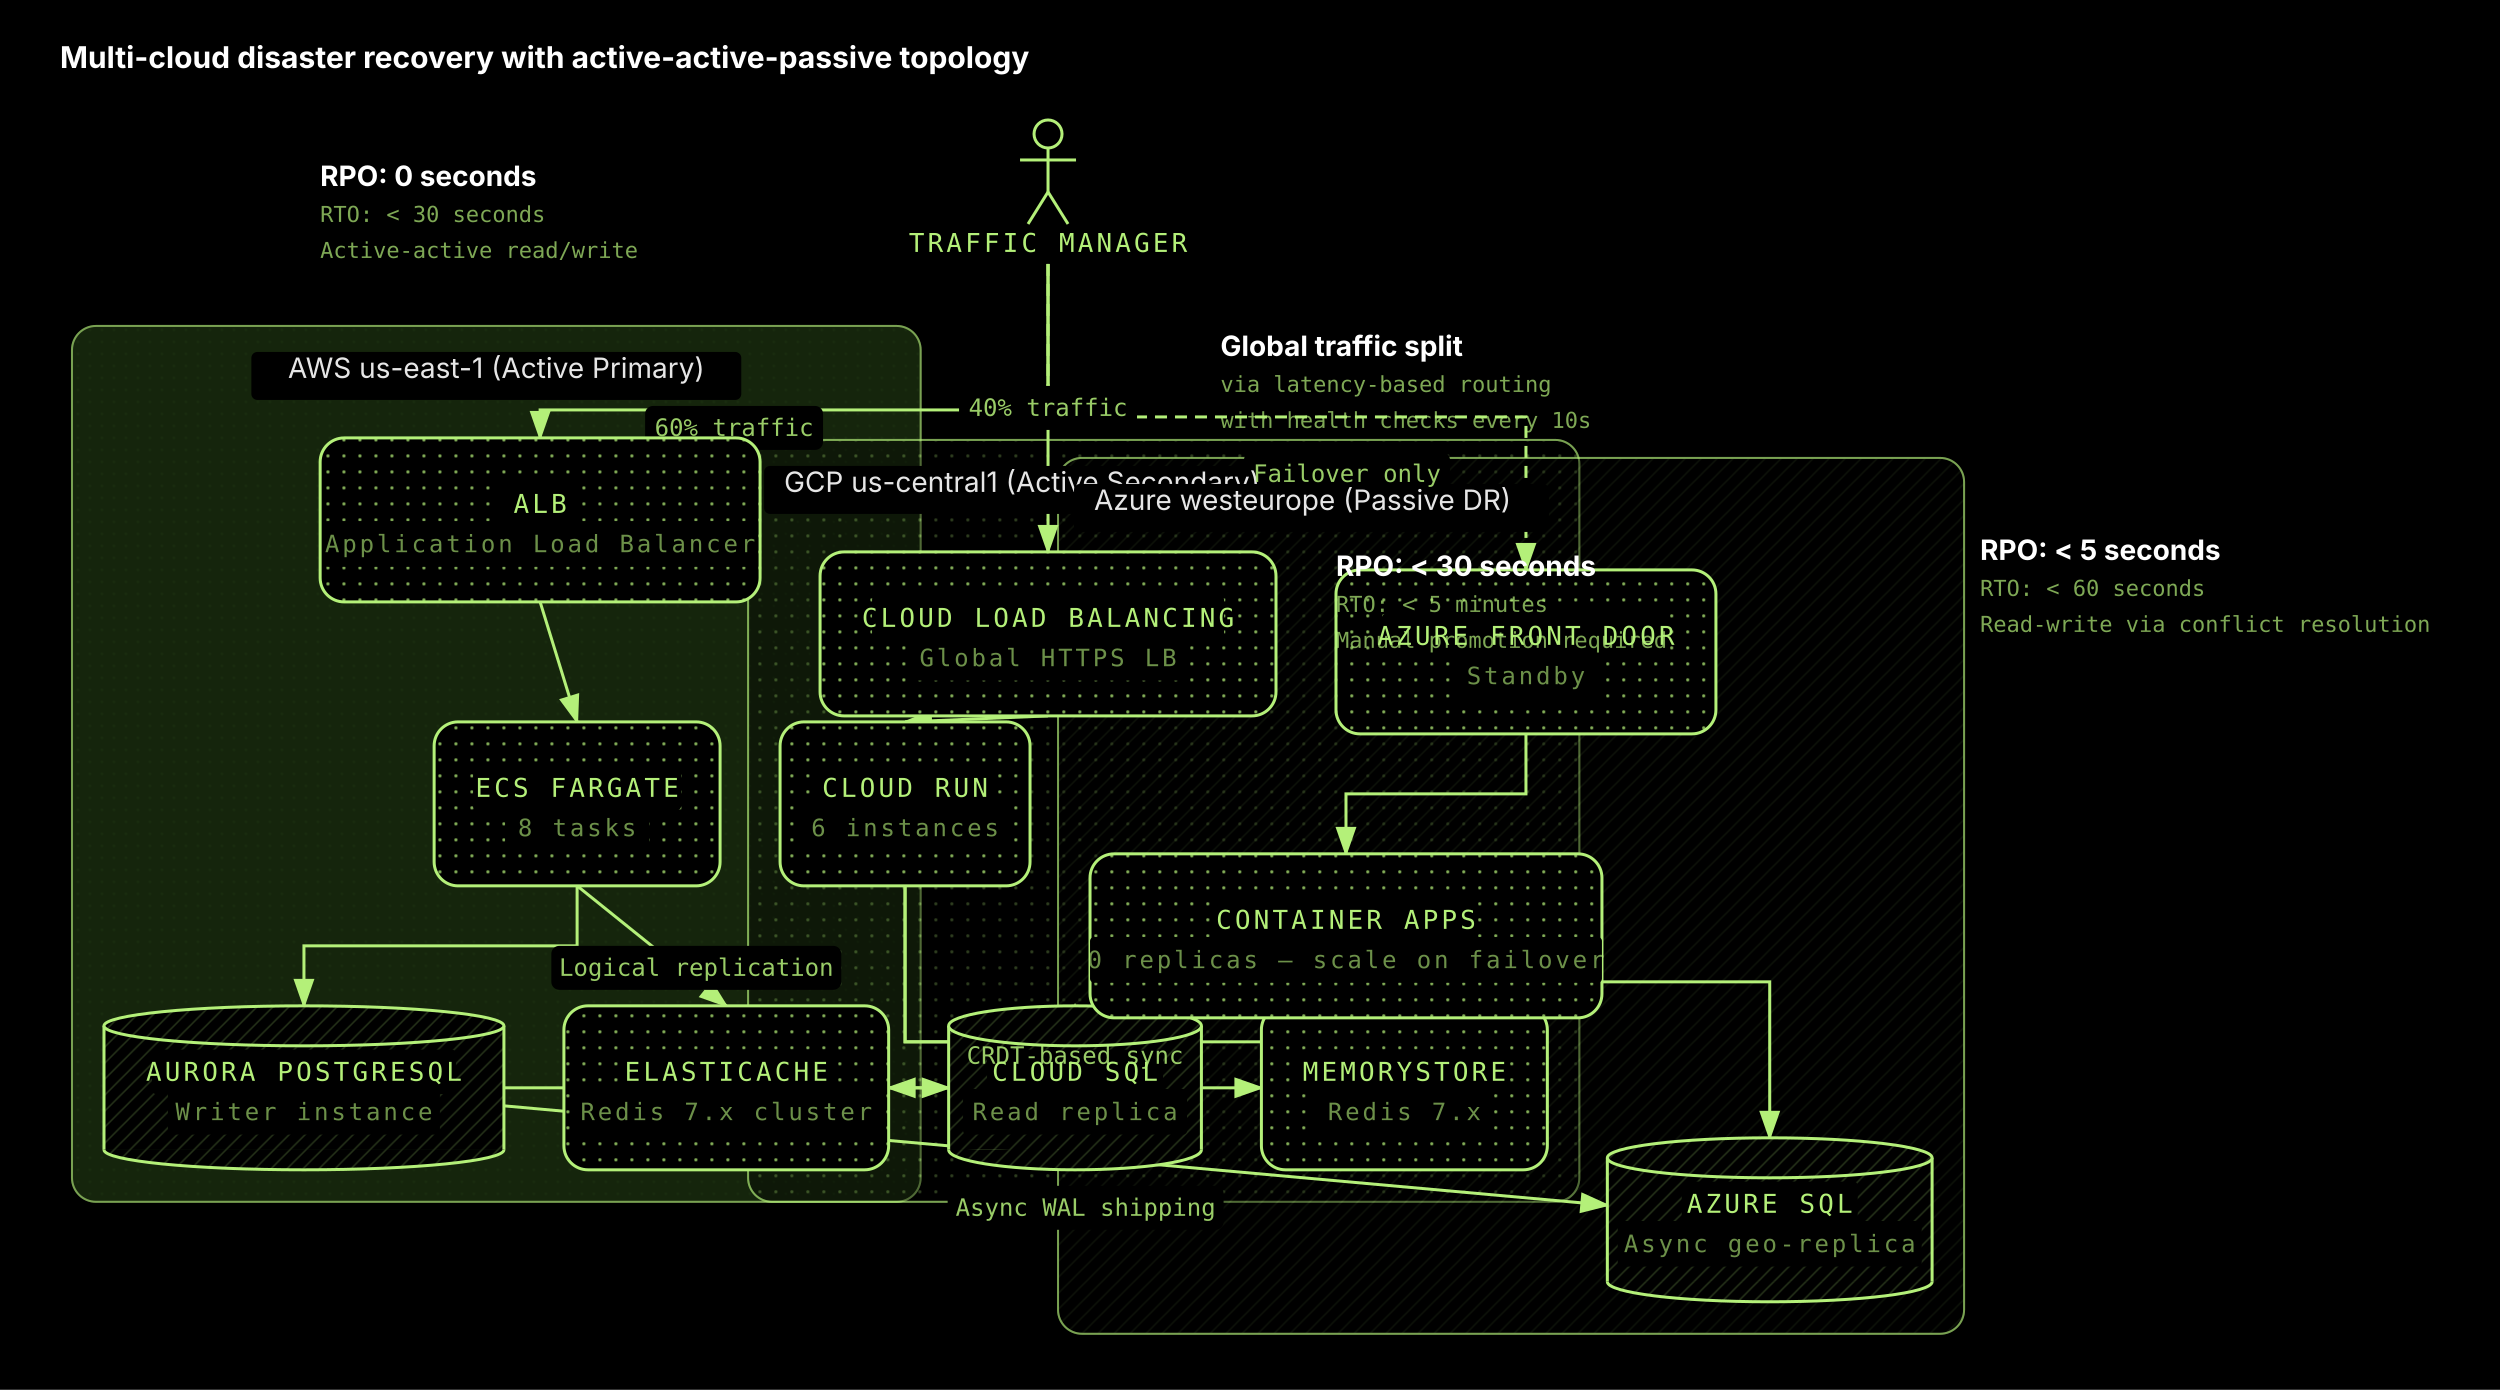
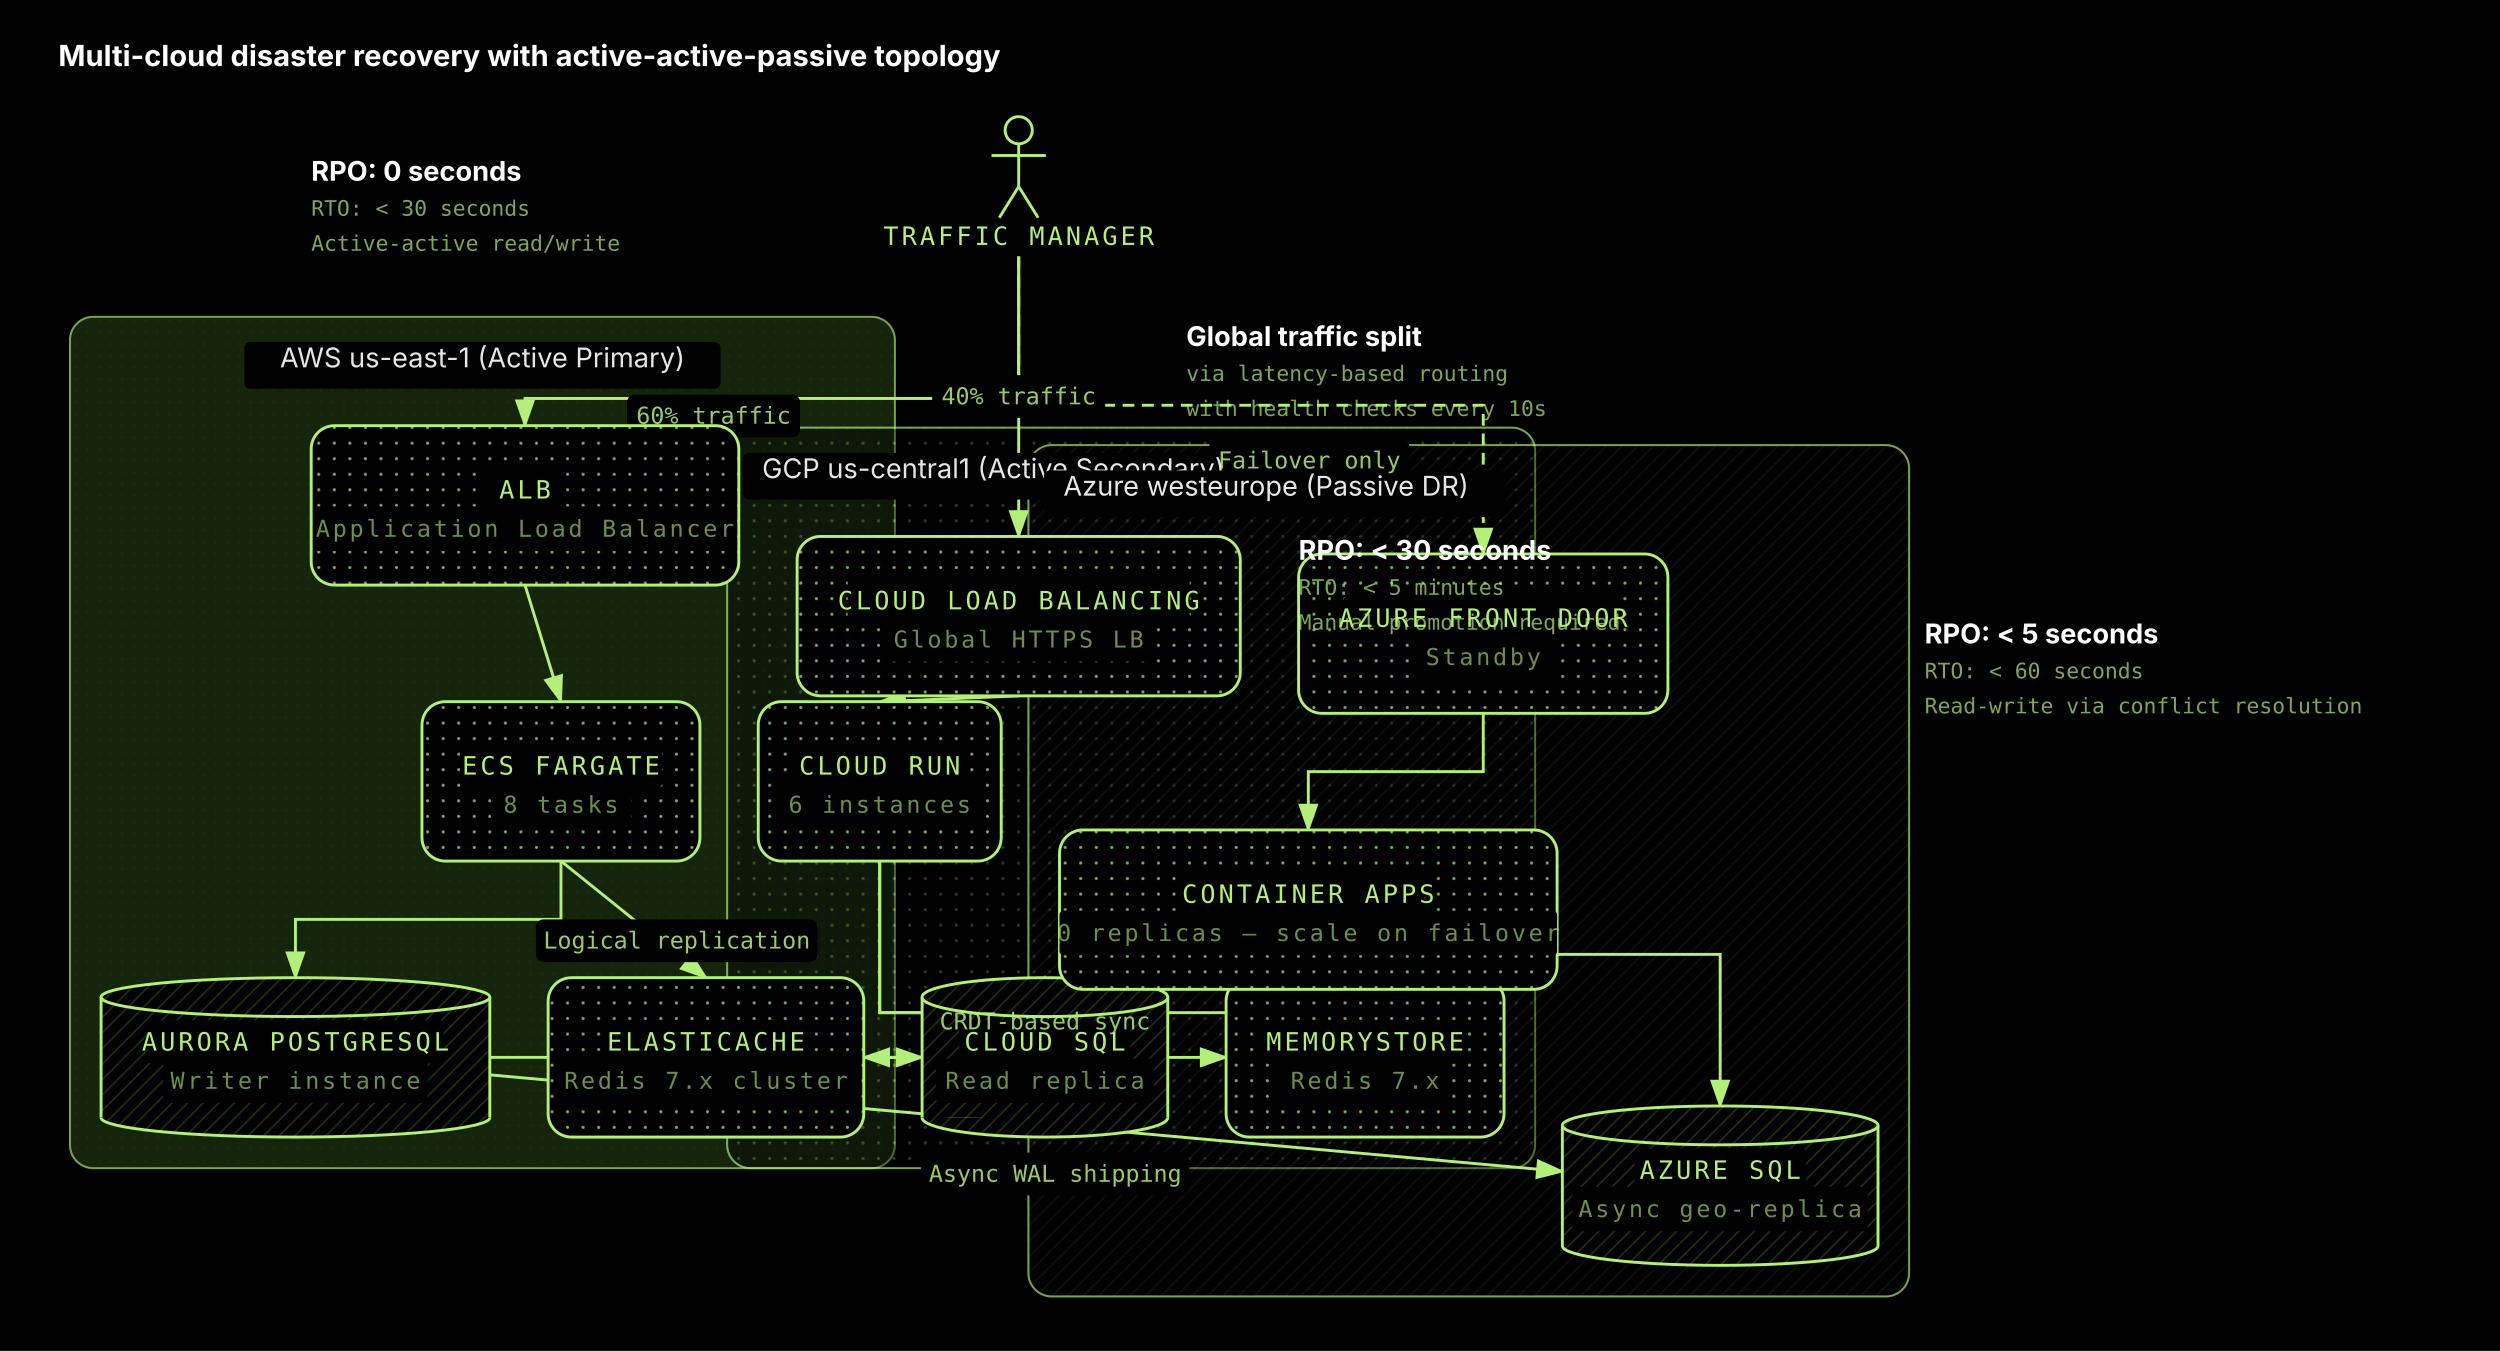
- <svg xmlns="http://www.w3.org/2000/svg" viewBox="0 0 1250.2 695" width="1250.2" height="695">
+ <svg xmlns="http://www.w3.org/2000/svg" viewBox="0 0 1286.2 695" width="1286.2" height="695">
  <defs>
    <pattern id="dotgrid" width="8" height="8" patternUnits="userSpaceOnUse">
      <rect width="8" height="8" fill="#000000" />
      <circle cx="4" cy="4" r="0.8" fill="#b4f079" opacity="0.7" />
    </pattern>
    <pattern id="crosshatch" width="8" height="8" patternUnits="userSpaceOnUse">
      <rect width="8" height="8" fill="#000000" />
      <path d="M0 8L8 0M-1 1L1 -1M7 9L9 7" stroke="#b4f079" stroke-width="0.8" opacity="0.2" />
    </pattern>
    <pattern id="hero" width="6" height="6" patternUnits="userSpaceOnUse">
      <rect width="6" height="6" fill="#3d6b23" />
      <circle cx="3" cy="3" r="0.6" fill="#5a9a35" opacity="0.5" />
    </pattern>
    <marker id="arrowhead" markerWidth="10" markerHeight="7" refX="9" refY="3.5" orient="auto" markerUnits="strokeWidth">
      <polygon points="0 0, 10 3.5, 0 7" fill="#b4f079" />
    </marker>
    <marker id="arrowhead-reverse" markerWidth="10" markerHeight="7" refX="1" refY="3.5" orient="auto" markerUnits="strokeWidth">
      <polygon points="10 0, 0 3.5, 10 7" fill="#b4f079" />
    </marker>
  </defs>
  <rect width="100%" height="100%" fill="#000000" />
  <g class="diagram">
    <text x="30" y="34" font-family="'Inter', 'Helvetica Neue', Arial, sans-serif" font-size="15" fill="#ffffff" font-weight="700">Multi-cloud disaster recovery with active-active-passive topology</text>
    <rect x="36" y="163" width="424.4" height="438" rx="12" fill="url(#hero)" stroke="#b4f079" stroke-width="1" opacity="0.35" />
    <rect x="36" y="163" width="424.4" height="438" rx="12" fill="none" stroke="#b4f079" stroke-width="1" opacity="0.5" />
    <rect x="374.1" y="220" width="415.7" height="381" rx="12" fill="url(#dotgrid)" stroke="#b4f079" stroke-width="1" opacity="0.35" />
    <rect x="374.1" y="220" width="415.7" height="381" rx="12" fill="none" stroke="#b4f079" stroke-width="1" opacity="0.5" />
    <rect x="529.1" y="229" width="453.1" height="438" rx="12" fill="url(#crosshatch)" stroke="#b4f079" stroke-width="1" opacity="0.35" />
    <rect x="529.1" y="229" width="453.1" height="438" rx="12" fill="none" stroke="#b4f079" stroke-width="1" opacity="0.5" />
    <polyline points="524.1,132 524.1,205 270.1,205 270.1,219" fill="none" stroke="#b4f079" stroke-width="1.5" marker-end="url(#arrowhead)" />
    <line x1="524.1" y1="132" x2="524.1" y2="276" stroke="#b4f079" stroke-width="1.5" marker-end="url(#arrowhead)" />
    <polyline points="524.1,132 524.1,208.5 763.1,208.5 763.1,285" fill="none" stroke="#b4f079" stroke-width="1.5" stroke-dasharray="6 4" marker-end="url(#arrowhead)" />
    <line x1="252" y1="544" x2="474.4" y2="544" stroke="#b4f079" stroke-width="1.5" marker-end="url(#arrowhead)" />
    <line x1="252" y1="553.004" x2="803.8" y2="602.689" stroke="#b4f079" stroke-width="1.5" marker-end="url(#arrowhead)" />
    <line x1="444.4" y1="544" x2="630.8" y2="544" stroke="#b4f079" stroke-width="1.5" marker-start="url(#arrowhead-reverse)" marker-end="url(#arrowhead)" />
    <line x1="270.1" y1="301" x2="288.6" y2="361" stroke="#b4f079" stroke-width="1.5" marker-end="url(#arrowhead)" />
    <polyline points="288.6,443 288.6,473 152,473 152,503" fill="none" stroke="#b4f079" stroke-width="1.5" marker-end="url(#arrowhead)" />
    <line x1="288.6" y1="443" x2="363.2" y2="503" stroke="#b4f079" stroke-width="1.5" marker-end="url(#arrowhead)" />
    <line x1="524.1" y1="358" x2="452.6" y2="361" stroke="#b4f079" stroke-width="1.5" marker-end="url(#arrowhead)" />
    <polyline points="452.6,443 452.6,521 537.6,521 537.6,503" fill="none" stroke="#b4f079" stroke-width="1.5" marker-end="url(#arrowhead)" />
    <polyline points="452.6,443 452.6,521 702.3,521 702.3,503" fill="none" stroke="#b4f079" stroke-width="1.5" marker-end="url(#arrowhead)" />
    <polyline points="763.1,367 763.1,397 673.1,397 673.1,427" fill="none" stroke="#b4f079" stroke-width="1.5" marker-end="url(#arrowhead)" />
    <polyline points="673.1,509 673.1,491 885,491 885,569" fill="none" stroke="#b4f079" stroke-width="1.5" marker-end="url(#arrowhead)" />
    <rect x="322.6" y="203" width="89" height="22" rx="4" fill="#000000" />
    <rect x="479.6" y="193" width="89" height="22" rx="4" fill="#000000" />
    <rect x="622.1" y="226" width="103" height="22" rx="4" fill="#000000" />
    <rect x="275.7" y="473" width="145" height="22" rx="4" fill="#000000" />
    <rect x="473.9" y="593" width="138" height="22" rx="4" fill="#000000" />
-     <rect x="479.1" y="517" width="117" height="22" rx="4" fill="#000000" />
+     <rect x="479.1" y="514.6" width="117" height="22" rx="4" fill="#000000" />
    <rect x="125.7" y="176" width="245" height="24" fill="#000000" rx="3" />
    <text x="248.2" y="189" font-family="'Inter', 'Helvetica Neue', Arial, sans-serif" font-size="14" fill="#ffffff" opacity="0.9" text-anchor="middle">AWS us-east-1 (Active Primary)</text>
    <rect x="382.1" y="233" width="275" height="24" fill="#000000" rx="3" />
    <text x="392.1" y="246" font-family="'Inter', 'Helvetica Neue', Arial, sans-serif" font-size="14" fill="#ffffff" opacity="0.9" text-anchor="start">GCP us-central1 (Active Secondary)</text>
    <rect x="537.1" y="242" width="237.5" height="24" fill="#000000" rx="3" />
    <text x="547.1" y="255" font-family="'Inter', 'Helvetica Neue', Arial, sans-serif" font-size="14" fill="#ffffff" opacity="0.9" text-anchor="start">Azure westeurope (Passive DR)</text>
    <circle cx="524.1" cy="67" r="7" fill="none" stroke="#b4f079" stroke-width="1.5" />
    <line x1="524.1" y1="74" x2="524.1" y2="96" stroke="#b4f079" stroke-width="1.5" />
    <line x1="510.1" y1="80" x2="538.1" y2="80" stroke="#b4f079" stroke-width="1.5" />
    <line x1="524.1" y1="96" x2="514.1" y2="112" stroke="#b4f079" stroke-width="1.5" />
    <line x1="524.1" y1="96" x2="534.1" y2="112" stroke="#b4f079" stroke-width="1.5" />
    <text x="524.1" y="126" font-family="'JetBrains Mono', 'Fira Code', 'SF Mono', 'Cascadia Code', monospace" font-size="13" fill="#b4f079" text-anchor="middle" letter-spacing="0.12em">TRAFFIC MANAGER</text>
    <rect x="160.1" y="219" width="220" height="82" rx="12" fill="url(#dotgrid)" stroke="#b4f079" stroke-width="1.5" />
    <rect x="250.1" y="240.9" width="40" height="22.2" fill="#000000" rx="2" />
    <text x="270.1" y="252" font-family="'JetBrains Mono', 'Fira Code', 'SF Mono', 'Cascadia Code', monospace" font-size="13" fill="#b4f079" text-anchor="middle" dominant-baseline="central" letter-spacing="0.12em">ALB</text>
    <rect x="162.1" y="260.6" width="216" height="22.8" fill="#000000" rx="2" />
    <text x="270.1" y="272" font-family="'JetBrains Mono', 'Fira Code', 'SF Mono', 'Cascadia Code', monospace" font-size="12" fill="#b4f079" opacity="0.6" text-anchor="middle" dominant-baseline="central" letter-spacing="0.12em">Application Load Balancer</text>
    <rect x="217.1" y="361" width="143" height="82" rx="12" fill="url(#dotgrid)" stroke="#b4f079" stroke-width="1.5" />
    <rect x="236.6" y="382.9" width="104" height="22.2" fill="#000000" rx="2" />
    <text x="288.6" y="394" font-family="'JetBrains Mono', 'Fira Code', 'SF Mono', 'Cascadia Code', monospace" font-size="13" fill="#b4f079" text-anchor="middle" dominant-baseline="central" letter-spacing="0.12em">ECS FARGATE</text>
    <rect x="252.6" y="402.6" width="72" height="22.8" fill="#000000" rx="2" />
    <text x="288.6" y="414" font-family="'JetBrains Mono', 'Fira Code', 'SF Mono', 'Cascadia Code', monospace" font-size="12" fill="#b4f079" opacity="0.6" text-anchor="middle" dominant-baseline="central" letter-spacing="0.12em">8 tasks</text>
    <rect x="52" y="513" width="200" height="62" fill="url(#crosshatch)" stroke="none" />
    <line x1="52" y1="513" x2="52" y2="575" stroke="#b4f079" stroke-width="1.5" />
    <line x1="252" y1="513" x2="252" y2="575" stroke="#b4f079" stroke-width="1.5" />
    <ellipse cx="152" cy="513" rx="100" ry="10" fill="url(#crosshatch)" stroke="#b4f079" stroke-width="1.5" />
    <path d="M52,575 A100,10 0 0,0 252,575" fill="url(#crosshatch)" stroke="#b4f079" stroke-width="1.5" />
    <rect x="76" y="524.9" width="152" height="22.2" fill="#000000" rx="2" />
    <text x="152" y="536" font-family="'JetBrains Mono', 'Fira Code', 'SF Mono', 'Cascadia Code', monospace" font-size="13" fill="#b4f079" text-anchor="middle" dominant-baseline="central" letter-spacing="0.12em">AURORA POSTGRESQL</text>
    <rect x="84" y="544.6" width="136" height="22.8" fill="#000000" rx="2" />
    <text x="152" y="556" font-family="'JetBrains Mono', 'Fira Code', 'SF Mono', 'Cascadia Code', monospace" font-size="12" fill="#b4f079" opacity="0.6" text-anchor="middle" dominant-baseline="central" letter-spacing="0.12em">Writer instance</text>
    <rect x="282" y="503" width="162.4" height="82" rx="12" fill="url(#dotgrid)" stroke="#b4f079" stroke-width="1.5" />
    <rect x="311.2" y="524.9" width="104" height="22.2" fill="#000000" rx="2" />
    <text x="363.2" y="536" font-family="'JetBrains Mono', 'Fira Code', 'SF Mono', 'Cascadia Code', monospace" font-size="13" fill="#b4f079" text-anchor="middle" dominant-baseline="central" letter-spacing="0.12em">ELASTICACHE</text>
    <rect x="287.2" y="544.6" width="152" height="22.8" fill="#000000" rx="2" />
    <text x="363.2" y="556" font-family="'JetBrains Mono', 'Fira Code', 'SF Mono', 'Cascadia Code', monospace" font-size="12" fill="#b4f079" opacity="0.6" text-anchor="middle" dominant-baseline="central" letter-spacing="0.12em">Redis 7.x cluster</text>
    <rect x="410.1" y="276" width="228" height="82" rx="12" fill="url(#dotgrid)" stroke="#b4f079" stroke-width="1.5" />
    <rect x="436.1" y="297.9" width="176" height="22.2" fill="#000000" rx="2" />
    <text x="524.1" y="309" font-family="'JetBrains Mono', 'Fira Code', 'SF Mono', 'Cascadia Code', monospace" font-size="13" fill="#b4f079" text-anchor="middle" dominant-baseline="central" letter-spacing="0.12em">CLOUD LOAD BALANCING</text>
    <rect x="456.1" y="317.6" width="136" height="22.8" fill="#000000" rx="2" />
    <text x="524.1" y="329" font-family="'JetBrains Mono', 'Fira Code', 'SF Mono', 'Cascadia Code', monospace" font-size="12" fill="#b4f079" opacity="0.6" text-anchor="middle" dominant-baseline="central" letter-spacing="0.12em">Global HTTPS LB</text>
    <rect x="390.1" y="361" width="125" height="82" rx="12" fill="url(#dotgrid)" stroke="#b4f079" stroke-width="1.5" />
    <rect x="408.6" y="382.9" width="88" height="22.2" fill="#000000" rx="2" />
    <text x="452.6" y="394" font-family="'JetBrains Mono', 'Fira Code', 'SF Mono', 'Cascadia Code', monospace" font-size="13" fill="#b4f079" text-anchor="middle" dominant-baseline="central" letter-spacing="0.12em">CLOUD RUN</text>
    <rect x="400.6" y="402.6" width="104" height="22.8" fill="#000000" rx="2" />
    <text x="452.6" y="414" font-family="'JetBrains Mono', 'Fira Code', 'SF Mono', 'Cascadia Code', monospace" font-size="12" fill="#b4f079" opacity="0.6" text-anchor="middle" dominant-baseline="central" letter-spacing="0.12em">6 instances</text>
    <rect x="474.4" y="513" width="126.4" height="62" fill="url(#crosshatch)" stroke="none" />
    <line x1="474.4" y1="513" x2="474.4" y2="575" stroke="#b4f079" stroke-width="1.5" />
    <line x1="600.8" y1="513" x2="600.8" y2="575" stroke="#b4f079" stroke-width="1.5" />
    <ellipse cx="537.6" cy="513" rx="63.2" ry="10" fill="url(#crosshatch)" stroke="#b4f079" stroke-width="1.5" />
    <path d="M474.4,575 A63.2,10 0 0,0 600.8,575" fill="url(#crosshatch)" stroke="#b4f079" stroke-width="1.5" />
    <rect x="493.6" y="524.9" width="88" height="22.2" fill="#000000" rx="2" />
    <text x="537.6" y="536" font-family="'JetBrains Mono', 'Fira Code', 'SF Mono', 'Cascadia Code', monospace" font-size="13" fill="#b4f079" text-anchor="middle" dominant-baseline="central" letter-spacing="0.12em">CLOUD SQL</text>
    <rect x="481.6" y="544.6" width="112" height="22.8" fill="#000000" rx="2" />
    <text x="537.6" y="556" font-family="'JetBrains Mono', 'Fira Code', 'SF Mono', 'Cascadia Code', monospace" font-size="12" fill="#b4f079" opacity="0.6" text-anchor="middle" dominant-baseline="central" letter-spacing="0.12em">Read replica</text>
    <rect x="630.8" y="503" width="143" height="82" rx="12" fill="url(#dotgrid)" stroke="#b4f079" stroke-width="1.5" />
    <rect x="650.3" y="524.9" width="104" height="22.2" fill="#000000" rx="2" />
    <text x="702.3" y="536" font-family="'JetBrains Mono', 'Fira Code', 'SF Mono', 'Cascadia Code', monospace" font-size="13" fill="#b4f079" text-anchor="middle" dominant-baseline="central" letter-spacing="0.12em">MEMORYSTORE</text>
    <rect x="658.3" y="544.6" width="88" height="22.8" fill="#000000" rx="2" />
    <text x="702.3" y="556" font-family="'JetBrains Mono', 'Fira Code', 'SF Mono', 'Cascadia Code', monospace" font-size="12" fill="#b4f079" opacity="0.6" text-anchor="middle" dominant-baseline="central" letter-spacing="0.12em">Redis 7.x</text>
    <rect x="668.1" y="285" width="190" height="82" rx="12" fill="url(#dotgrid)" stroke="#b4f079" stroke-width="1.5" />
    <rect x="691.1" y="306.9" width="144" height="22.2" fill="#000000" rx="2" />
    <text x="763.1" y="318" font-family="'JetBrains Mono', 'Fira Code', 'SF Mono', 'Cascadia Code', monospace" font-size="13" fill="#b4f079" text-anchor="middle" dominant-baseline="central" letter-spacing="0.12em">AZURE FRONT DOOR</text>
    <rect x="727.1" y="326.6" width="72" height="22.8" fill="#000000" rx="2" />
    <text x="763.1" y="338" font-family="'JetBrains Mono', 'Fira Code', 'SF Mono', 'Cascadia Code', monospace" font-size="12" fill="#b4f079" opacity="0.6" text-anchor="middle" dominant-baseline="central" letter-spacing="0.12em">Standby</text>
    <rect x="545.1" y="427" width="256" height="82" rx="12" fill="url(#dotgrid)" stroke="#b4f079" stroke-width="1.5" />
    <rect x="609.1" y="448.9" width="128" height="22.2" fill="#000000" rx="2" />
    <text x="673.1" y="460" font-family="'JetBrains Mono', 'Fira Code', 'SF Mono', 'Cascadia Code', monospace" font-size="13" fill="#b4f079" text-anchor="middle" dominant-baseline="central" letter-spacing="0.12em">CONTAINER APPS</text>
    <rect x="545.1" y="468.6" width="256" height="22.8" fill="#000000" rx="2" />
    <text x="673.1" y="480" font-family="'JetBrains Mono', 'Fira Code', 'SF Mono', 'Cascadia Code', monospace" font-size="12" fill="#b4f079" opacity="0.6" text-anchor="middle" dominant-baseline="central" letter-spacing="0.12em">0 replicas — scale on failover</text>
    <rect x="803.8" y="579" width="162.4" height="62" fill="url(#crosshatch)" stroke="none" />
    <line x1="803.8" y1="579" x2="803.8" y2="641" stroke="#b4f079" stroke-width="1.5" />
    <line x1="966.2" y1="579" x2="966.2" y2="641" stroke="#b4f079" stroke-width="1.5" />
    <ellipse cx="885" cy="579" rx="81.2" ry="10" fill="url(#crosshatch)" stroke="#b4f079" stroke-width="1.5" />
    <path d="M803.8,641 A81.2,10 0 0,0 966.2,641" fill="url(#crosshatch)" stroke="#b4f079" stroke-width="1.5" />
    <rect x="841" y="590.9" width="88" height="22.2" fill="#000000" rx="2" />
    <text x="885" y="602" font-family="'JetBrains Mono', 'Fira Code', 'SF Mono', 'Cascadia Code', monospace" font-size="13" fill="#b4f079" text-anchor="middle" dominant-baseline="central" letter-spacing="0.12em">AZURE SQL</text>
    <rect x="809" y="610.6" width="152" height="22.8" fill="#000000" rx="2" />
    <text x="885" y="622" font-family="'JetBrains Mono', 'Fira Code', 'SF Mono', 'Cascadia Code', monospace" font-size="12" fill="#b4f079" opacity="0.6" text-anchor="middle" dominant-baseline="central" letter-spacing="0.12em">Async geo-replica</text>
    <text x="367.1" y="218" font-family="'JetBrains Mono', 'Fira Code', 'SF Mono', 'Cascadia Code', monospace" font-size="12" fill="#b4f079" opacity="0.85" text-anchor="middle">60% traffic</text>
    <text x="524.1" y="208" font-family="'JetBrains Mono', 'Fira Code', 'SF Mono', 'Cascadia Code', monospace" font-size="12" fill="#b4f079" opacity="0.85" text-anchor="middle">40% traffic</text>
    <text x="673.6" y="241" font-family="'JetBrains Mono', 'Fira Code', 'SF Mono', 'Cascadia Code', monospace" font-size="12" fill="#b4f079" opacity="0.85" text-anchor="middle">Failover only</text>
    <text x="348.2" y="488" font-family="'JetBrains Mono', 'Fira Code', 'SF Mono', 'Cascadia Code', monospace" font-size="12" fill="#b4f079" opacity="0.85" text-anchor="middle">Logical replication</text>
    <text x="542.9" y="608" font-family="'JetBrains Mono', 'Fira Code', 'SF Mono', 'Cascadia Code', monospace" font-size="12" fill="#b4f079" opacity="0.85" text-anchor="middle">Async WAL shipping</text>
-     <text x="537.6" y="532" font-family="'JetBrains Mono', 'Fira Code', 'SF Mono', 'Cascadia Code', monospace" font-size="12" fill="#b4f079" opacity="0.85" text-anchor="middle">CRDT-based sync</text>
+     <text x="537.6" y="529.6" font-family="'JetBrains Mono', 'Fira Code', 'SF Mono', 'Cascadia Code', monospace" font-size="12" fill="#b4f079" opacity="0.85" text-anchor="middle">CRDT-based sync</text>
    <text x="160.1" y="93" font-family="'Inter', 'Helvetica Neue', Arial, sans-serif" font-size="14" fill="#ffffff" font-weight="700">RPO: 0 seconds</text>
    <text x="160.1" y="111" font-family="'JetBrains Mono', 'Fira Code', 'SF Mono', 'Cascadia Code', monospace" font-size="11" fill="#b4f079" opacity="0.7">RTO: &lt; 30 seconds</text>
    <text x="160.1" y="129" font-family="'JetBrains Mono', 'Fira Code', 'SF Mono', 'Cascadia Code', monospace" font-size="11" fill="#b4f079" opacity="0.7">Active-active read/write</text>
-     <text x="990.2" y="280" font-family="'Inter', 'Helvetica Neue', Arial, sans-serif" font-size="14" fill="#ffffff" font-weight="700">RPO: &lt; 5 seconds</text>
-     <text x="990.2" y="298" font-family="'JetBrains Mono', 'Fira Code', 'SF Mono', 'Cascadia Code', monospace" font-size="11" fill="#b4f079" opacity="0.7">RTO: &lt; 60 seconds</text>
-     <text x="990.2" y="316" font-family="'JetBrains Mono', 'Fira Code', 'SF Mono', 'Cascadia Code', monospace" font-size="11" fill="#b4f079" opacity="0.7">Read-write via conflict resolution</text>
+     <text x="990.2" y="331" font-family="'Inter', 'Helvetica Neue', Arial, sans-serif" font-size="14" fill="#ffffff" font-weight="700">RPO: &lt; 5 seconds</text>
+     <text x="990.2" y="349" font-family="'JetBrains Mono', 'Fira Code', 'SF Mono', 'Cascadia Code', monospace" font-size="11" fill="#b4f079" opacity="0.7">RTO: &lt; 60 seconds</text>
+     <text x="990.2" y="367" font-family="'JetBrains Mono', 'Fira Code', 'SF Mono', 'Cascadia Code', monospace" font-size="11" fill="#b4f079" opacity="0.7">Read-write via conflict resolution</text>
    <text x="668.1" y="288" font-family="'Inter', 'Helvetica Neue', Arial, sans-serif" font-size="14" fill="#ffffff" font-weight="700">RPO: &lt; 30 seconds</text>
    <text x="668.1" y="306" font-family="'JetBrains Mono', 'Fira Code', 'SF Mono', 'Cascadia Code', monospace" font-size="11" fill="#b4f079" opacity="0.7">RTO: &lt; 5 minutes</text>
    <text x="668.1" y="324" font-family="'JetBrains Mono', 'Fira Code', 'SF Mono', 'Cascadia Code', monospace" font-size="11" fill="#b4f079" opacity="0.7">Manual promotion required</text>
    <text x="610.3" y="178" font-family="'Inter', 'Helvetica Neue', Arial, sans-serif" font-size="14" fill="#ffffff" font-weight="700">Global traffic split</text>
    <text x="610.3" y="196" font-family="'JetBrains Mono', 'Fira Code', 'SF Mono', 'Cascadia Code', monospace" font-size="11" fill="#b4f079" opacity="0.7">via latency-based routing</text>
    <text x="610.3" y="214" font-family="'JetBrains Mono', 'Fira Code', 'SF Mono', 'Cascadia Code', monospace" font-size="11" fill="#b4f079" opacity="0.7">with health checks every 10s</text>
  </g>
</svg>
